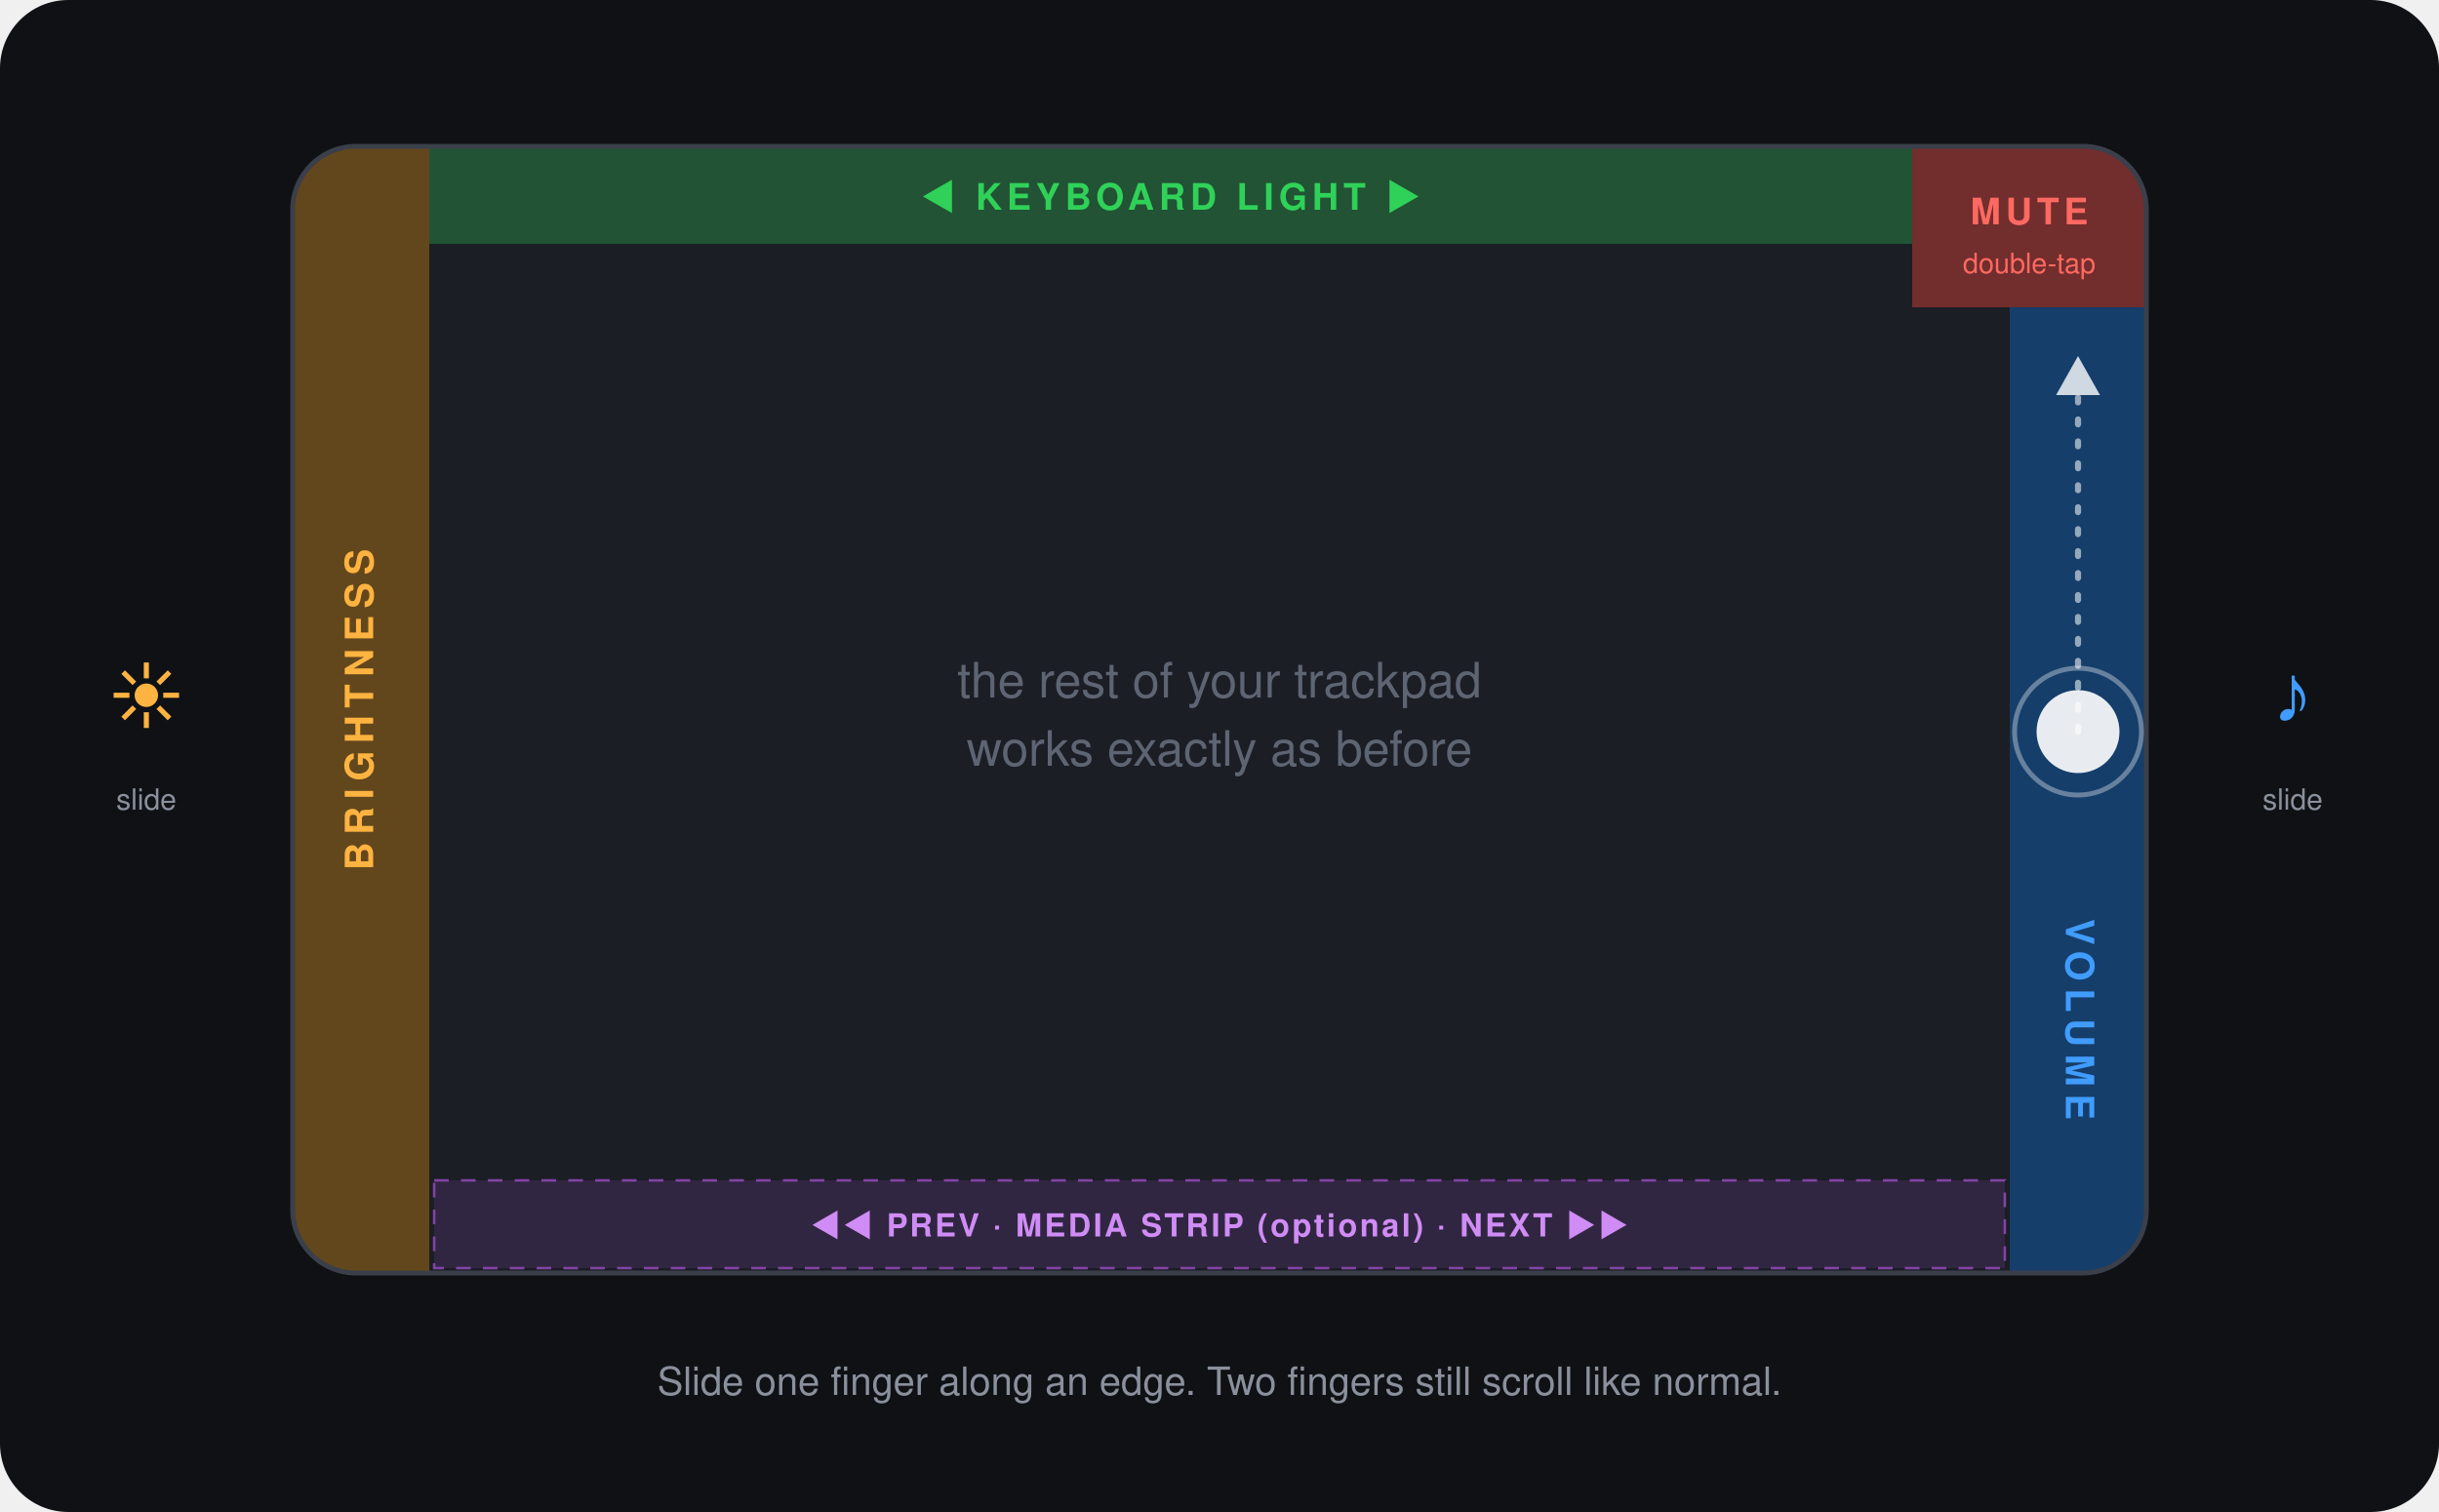
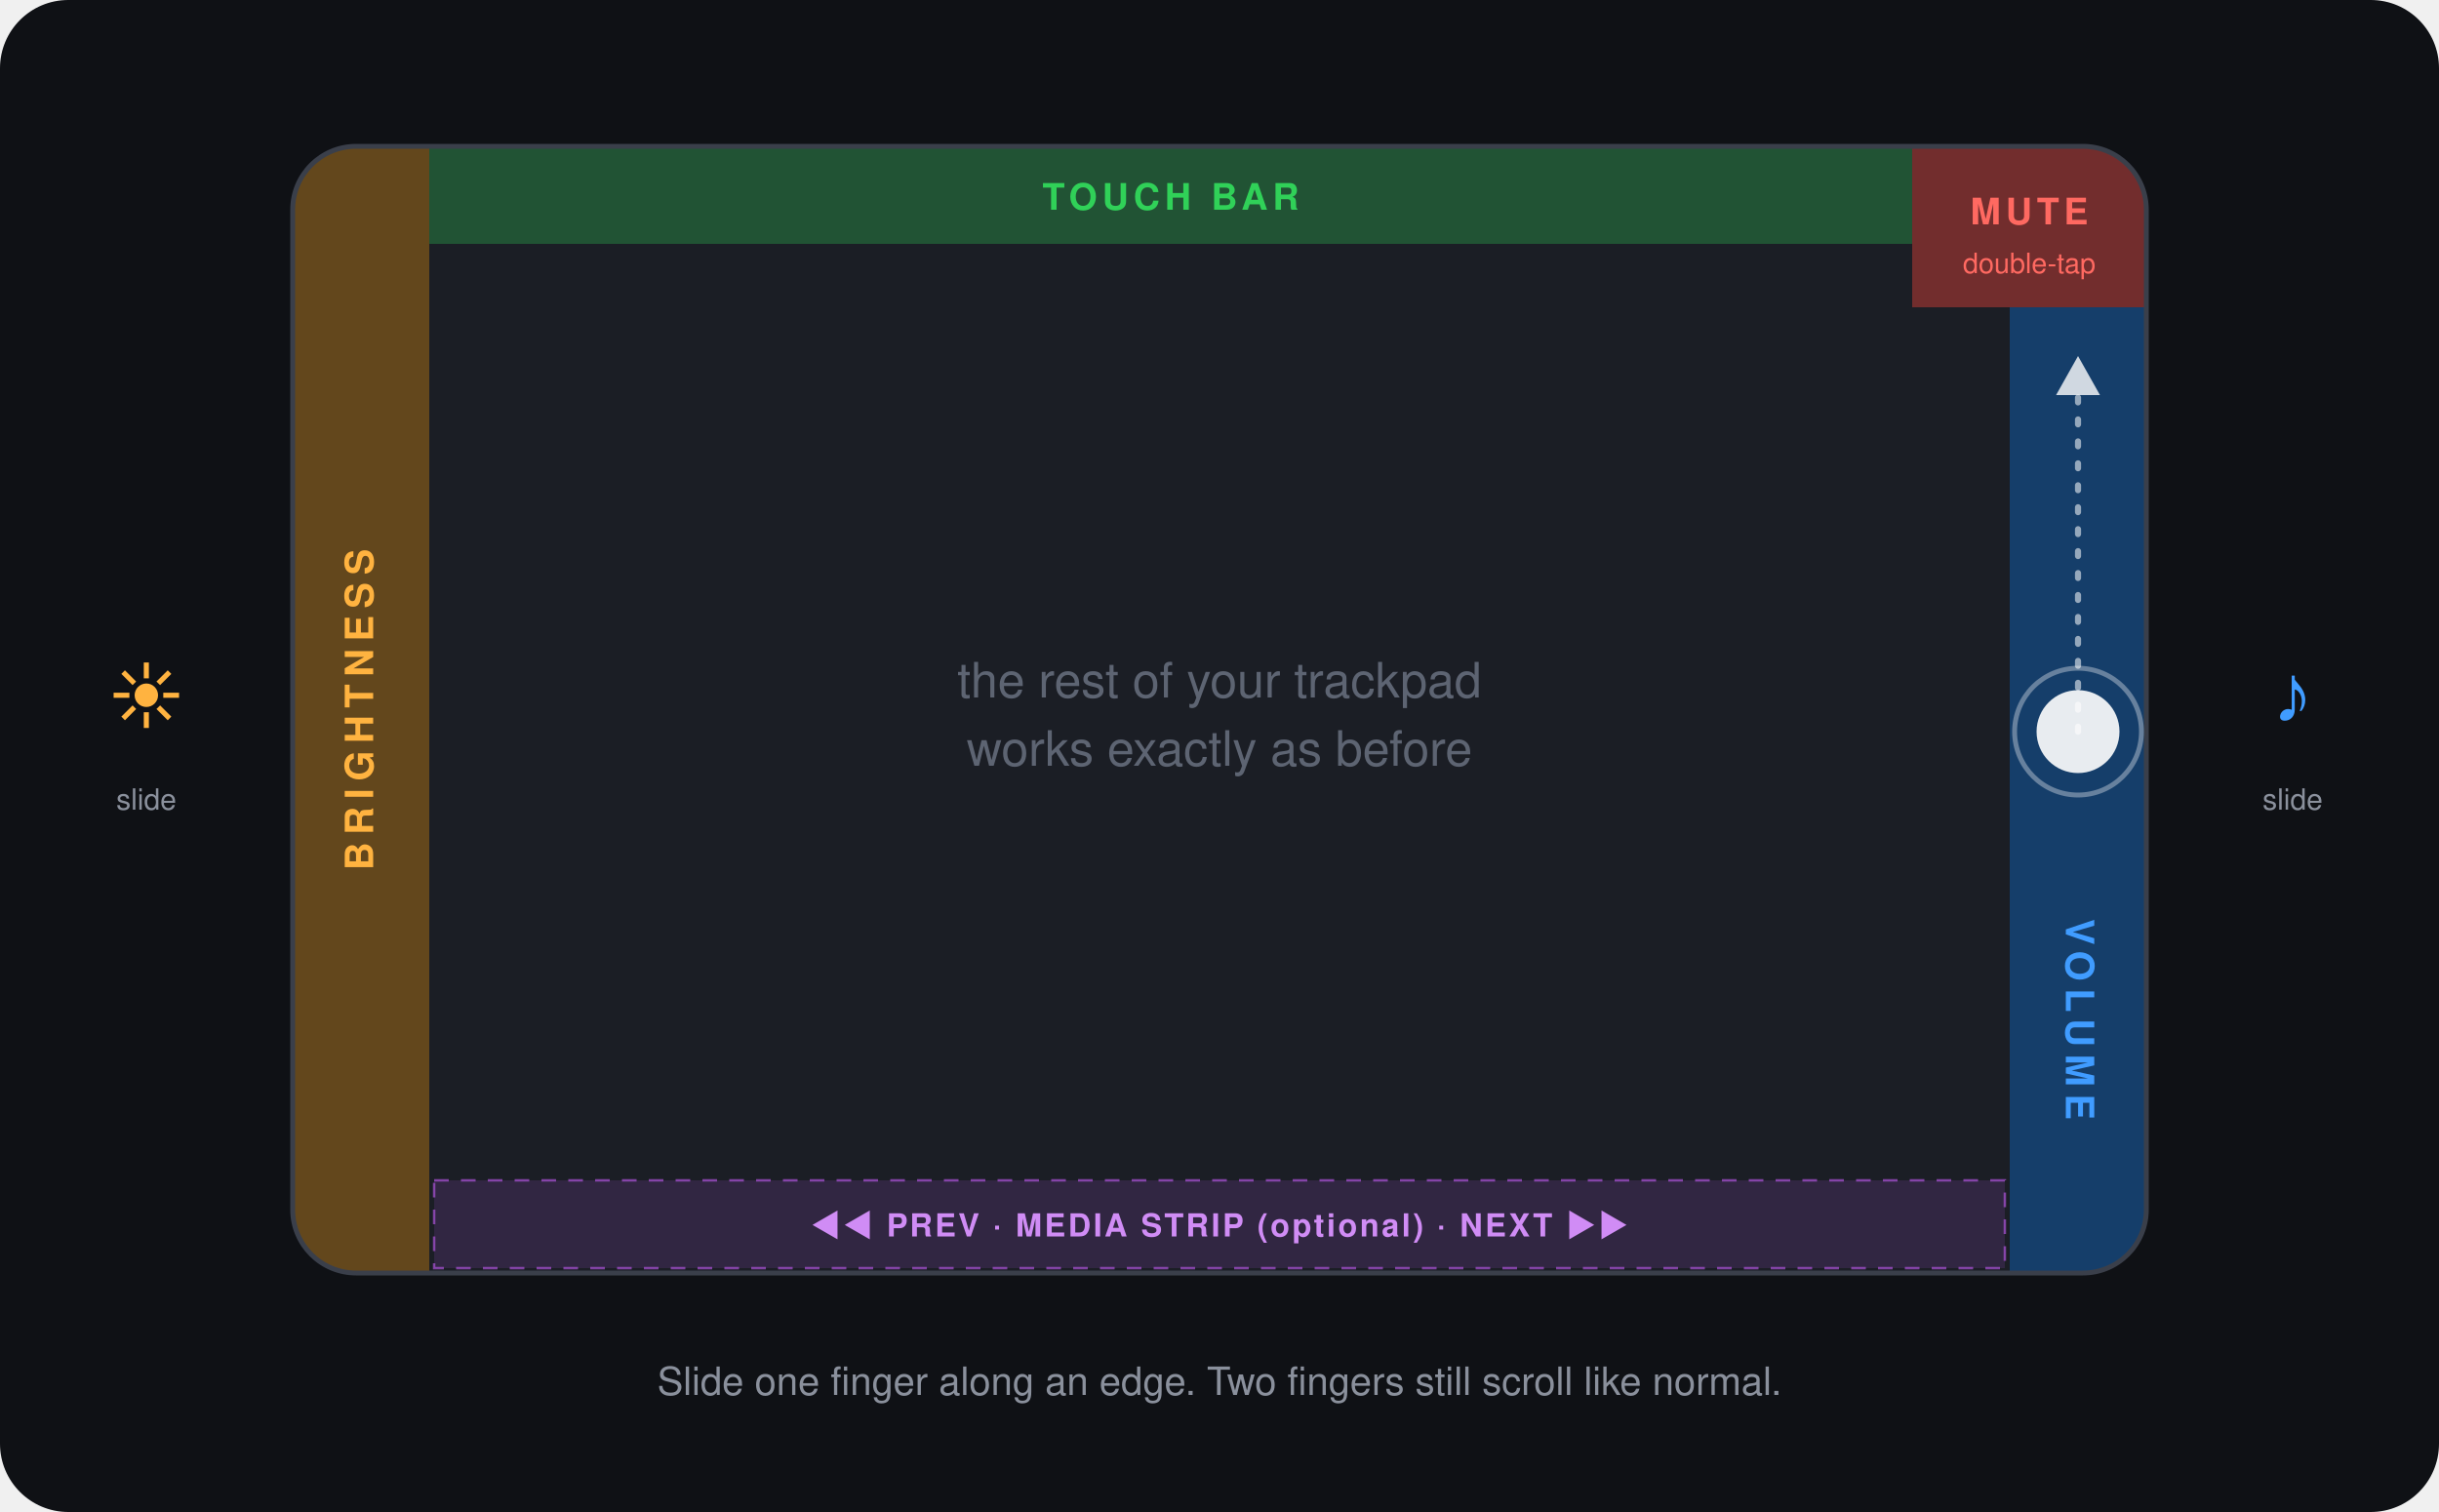
<svg xmlns="http://www.w3.org/2000/svg" viewBox="0 0 1000 620" width="1000" height="620" font-family="-apple-system, BlinkMacSystemFont, 'SF Pro Text', 'Helvetica Neue', Helvetica, Arial, sans-serif">
  <defs>
    <clipPath id="pad">
      <rect x="120" y="60" width="760" height="462" rx="26" />
    </clipPath>
  </defs>
  <rect width="1000" height="620" rx="28" fill="#0f1115" />
  <rect x="120" y="60" width="760" height="462" rx="26" fill="#1b1e25" />
  <g clip-path="url(#pad)">
    <rect x="120" y="60" width="56" height="462" fill="#ff9f0a" fill-opacity="0.32" />
    <rect x="824" y="60" width="56" height="462" fill="#0a84ff" fill-opacity="0.32" />
    <rect x="176" y="60" width="608" height="40" fill="#30d158" fill-opacity="0.30" />
    <rect x="784" y="60" width="96" height="66" fill="#1b1e25" />
    <rect x="784" y="60" width="96" height="66" fill="#ff453a" fill-opacity="0.38" />
    <rect x="178" y="484" width="644" height="36" fill="#bf5af2" fill-opacity="0.14" stroke="#bf5af2" stroke-opacity="0.6" stroke-dasharray="6 5" />
  </g>
  <rect x="120" y="60" width="760" height="462" rx="26" fill="none" stroke="#3a3f4a" stroke-width="2" />
  <text transform="translate(153 291) rotate(-90)" text-anchor="middle" fill="#ffb340" font-size="16" font-weight="700" letter-spacing="3">BRIGHTNESS</text>
  <text transform="translate(847 418) rotate(90)" text-anchor="middle" fill="#409cff" font-size="16" font-weight="700" letter-spacing="3">VOLUME</text>
-   <text x="480" y="86" text-anchor="middle" fill="#30d158" font-size="15" font-weight="700" letter-spacing="2">◀  KEYBOARD LIGHT  ▶</text>
+   <text x="480" y="86" text-anchor="middle" fill="#30d158" font-size="15" font-weight="700" letter-spacing="2">TOUCH BAR</text>
  <text x="832" y="92" text-anchor="middle" fill="#ff6961" font-size="15" font-weight="700" letter-spacing="2">MUTE</text>
  <text x="832" y="112" text-anchor="middle" fill="#ff6961" font-size="11.5">double-tap</text>
  <text x="500" y="507" text-anchor="middle" fill="#d08cf5" font-size="13" font-weight="600" letter-spacing="1">◀◀ PREV  ·  MEDIA STRIP (optional)  ·  NEXT ▶▶</text>
  <text x="500" y="286" text-anchor="middle" fill="#5d6472" font-size="20" font-weight="500">the rest of your trackpad</text>
  <text x="500" y="314" text-anchor="middle" fill="#5d6472" font-size="20" font-weight="500">works exactly as before</text>
  <line x1="852" y1="300" x2="852" y2="160" stroke="#ffffff" stroke-opacity="0.55" stroke-width="2.5" stroke-dasharray="2 7" stroke-linecap="round" />
  <path d="M843,162 L852,146 L861,162 z" fill="#ffffff" fill-opacity="0.8" />
  <circle cx="852" cy="300" r="17" fill="#ffffff" fill-opacity="0.9" />
  <circle cx="852" cy="300" r="26" fill="none" stroke="#ffffff" stroke-opacity="0.35" stroke-width="2" />
  <text x="60" y="296" text-anchor="middle" fill="#ffb340" font-size="30">☀︎</text>
  <text x="60" y="332" text-anchor="middle" fill="#8a909c" font-size="12">slide</text>
  <text x="940" y="296" text-anchor="middle" fill="#409cff" font-size="26">♪</text>
  <text x="940" y="332" text-anchor="middle" fill="#8a909c" font-size="12">slide</text>
  <text x="500" y="572" text-anchor="middle" fill="#8a909c" font-size="16">Slide one finger along an edge. Two fingers still scroll like normal.</text>
</svg>
